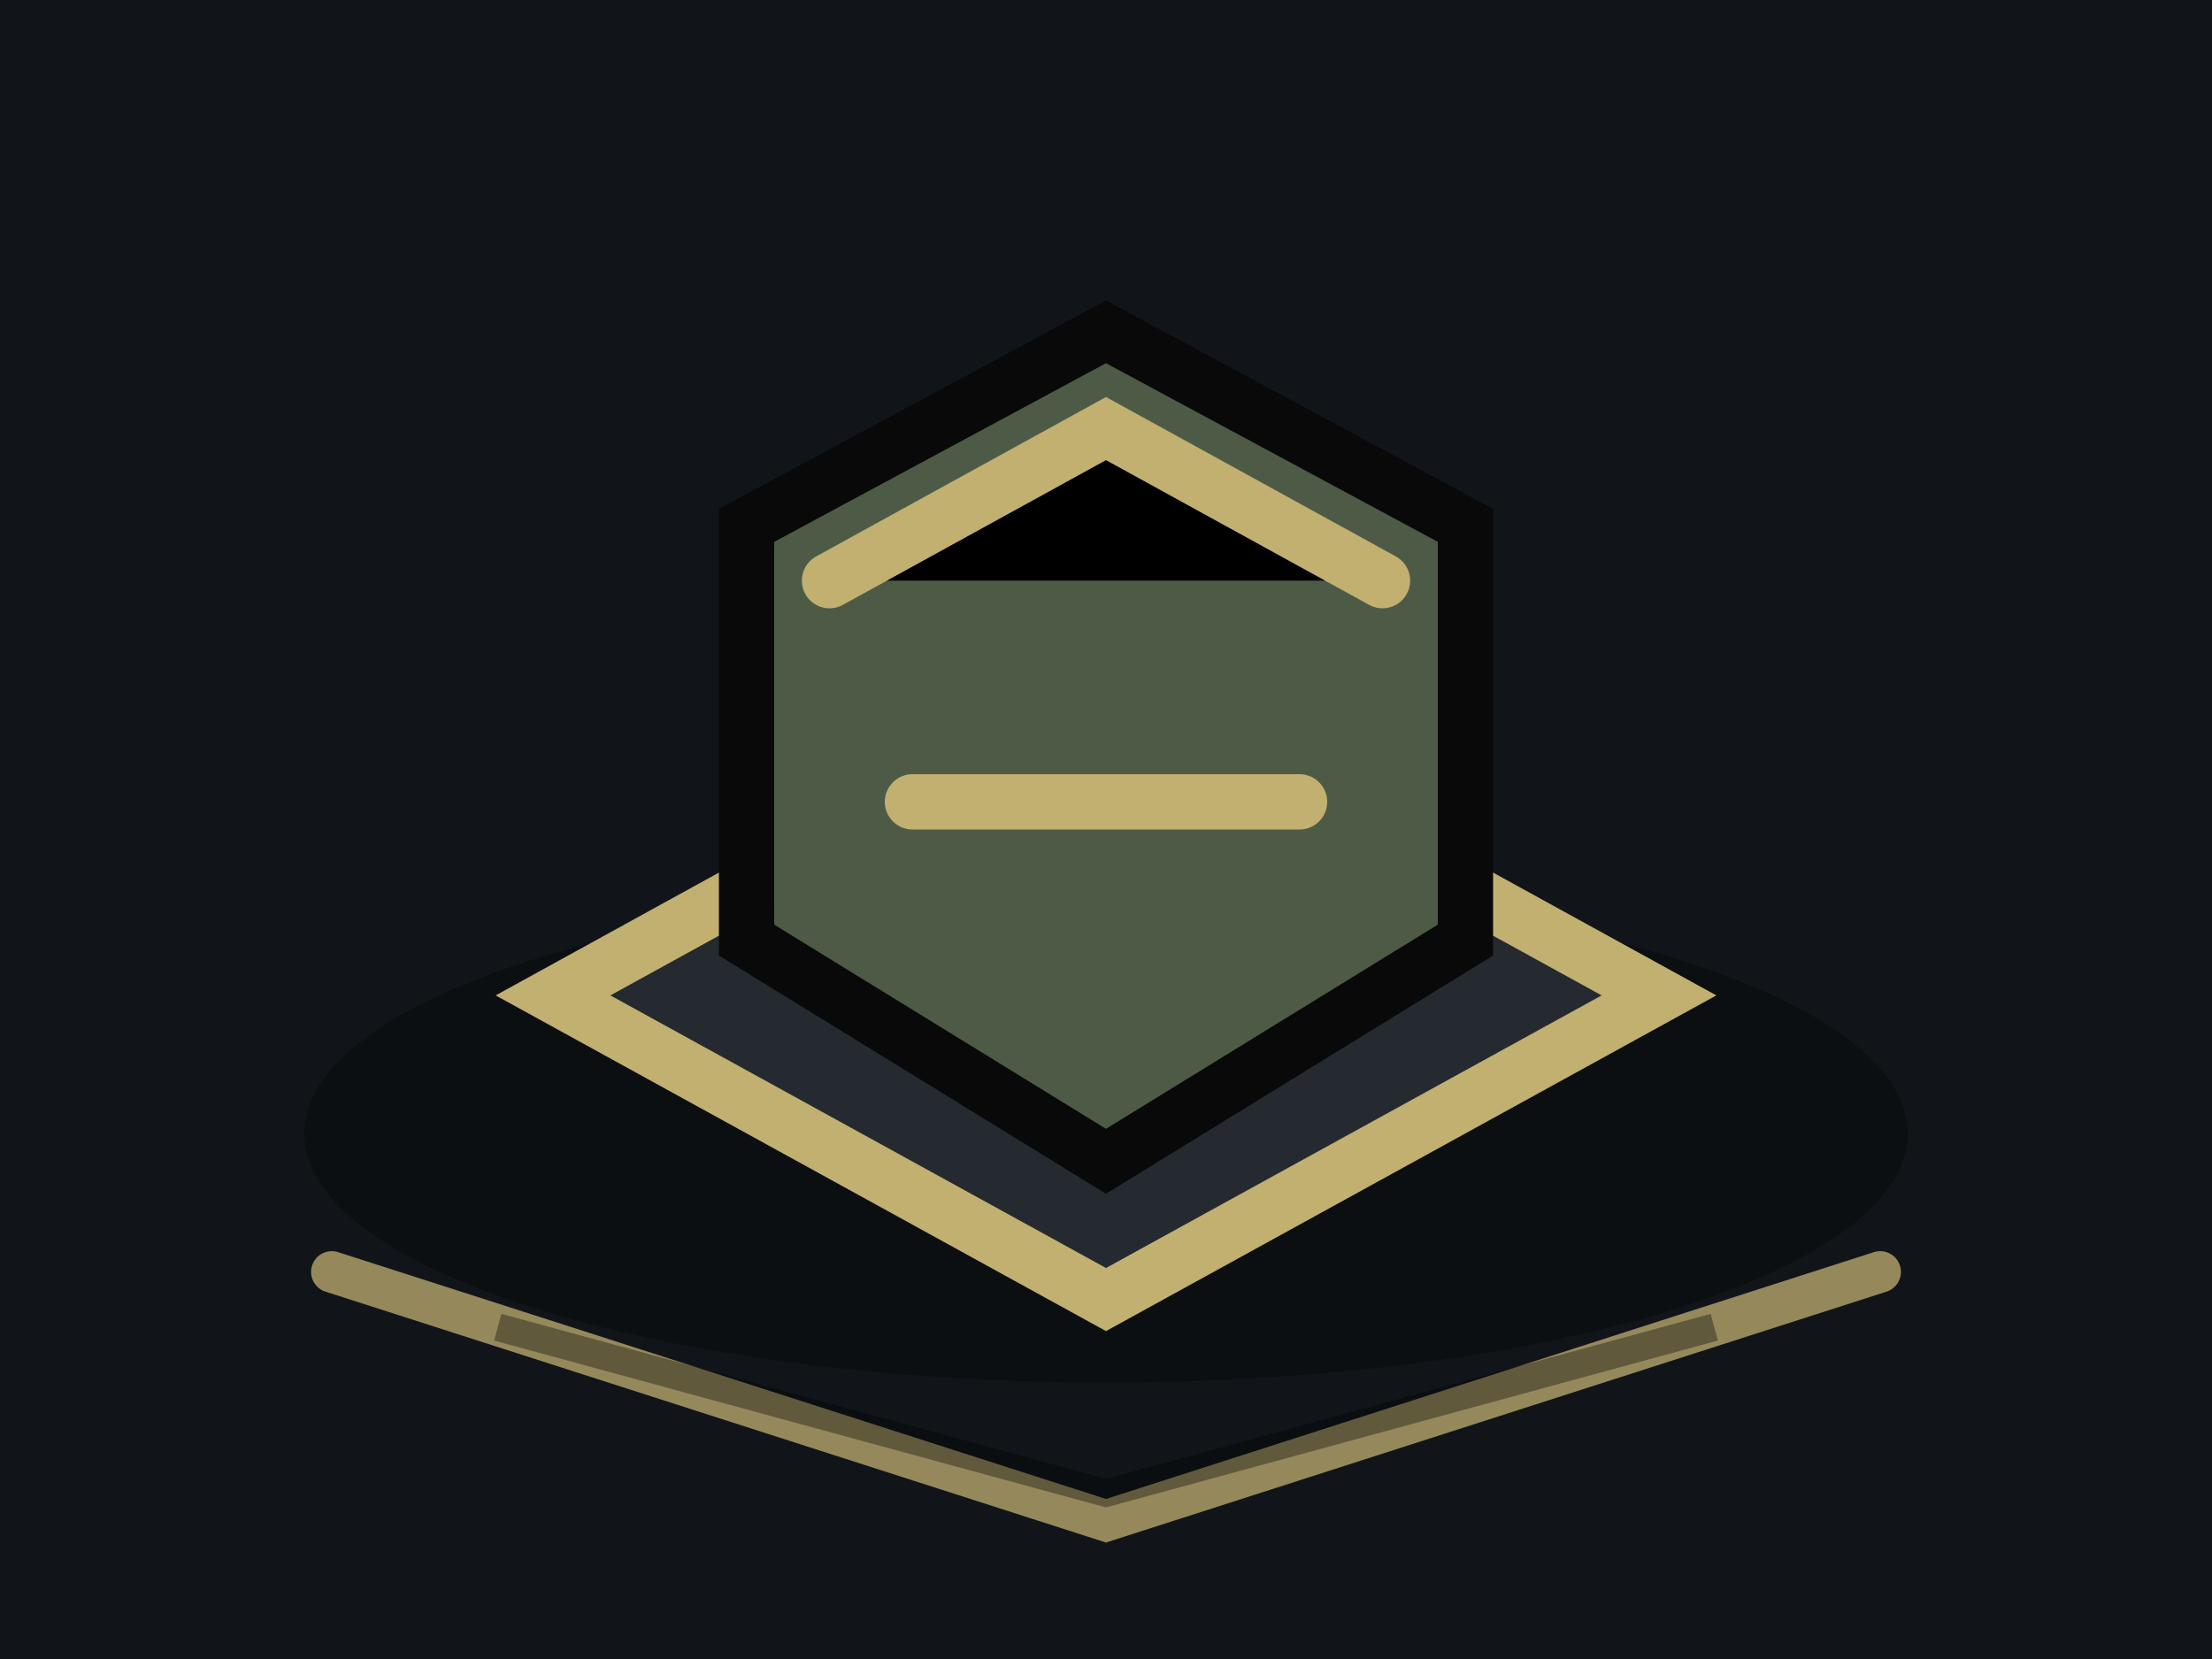
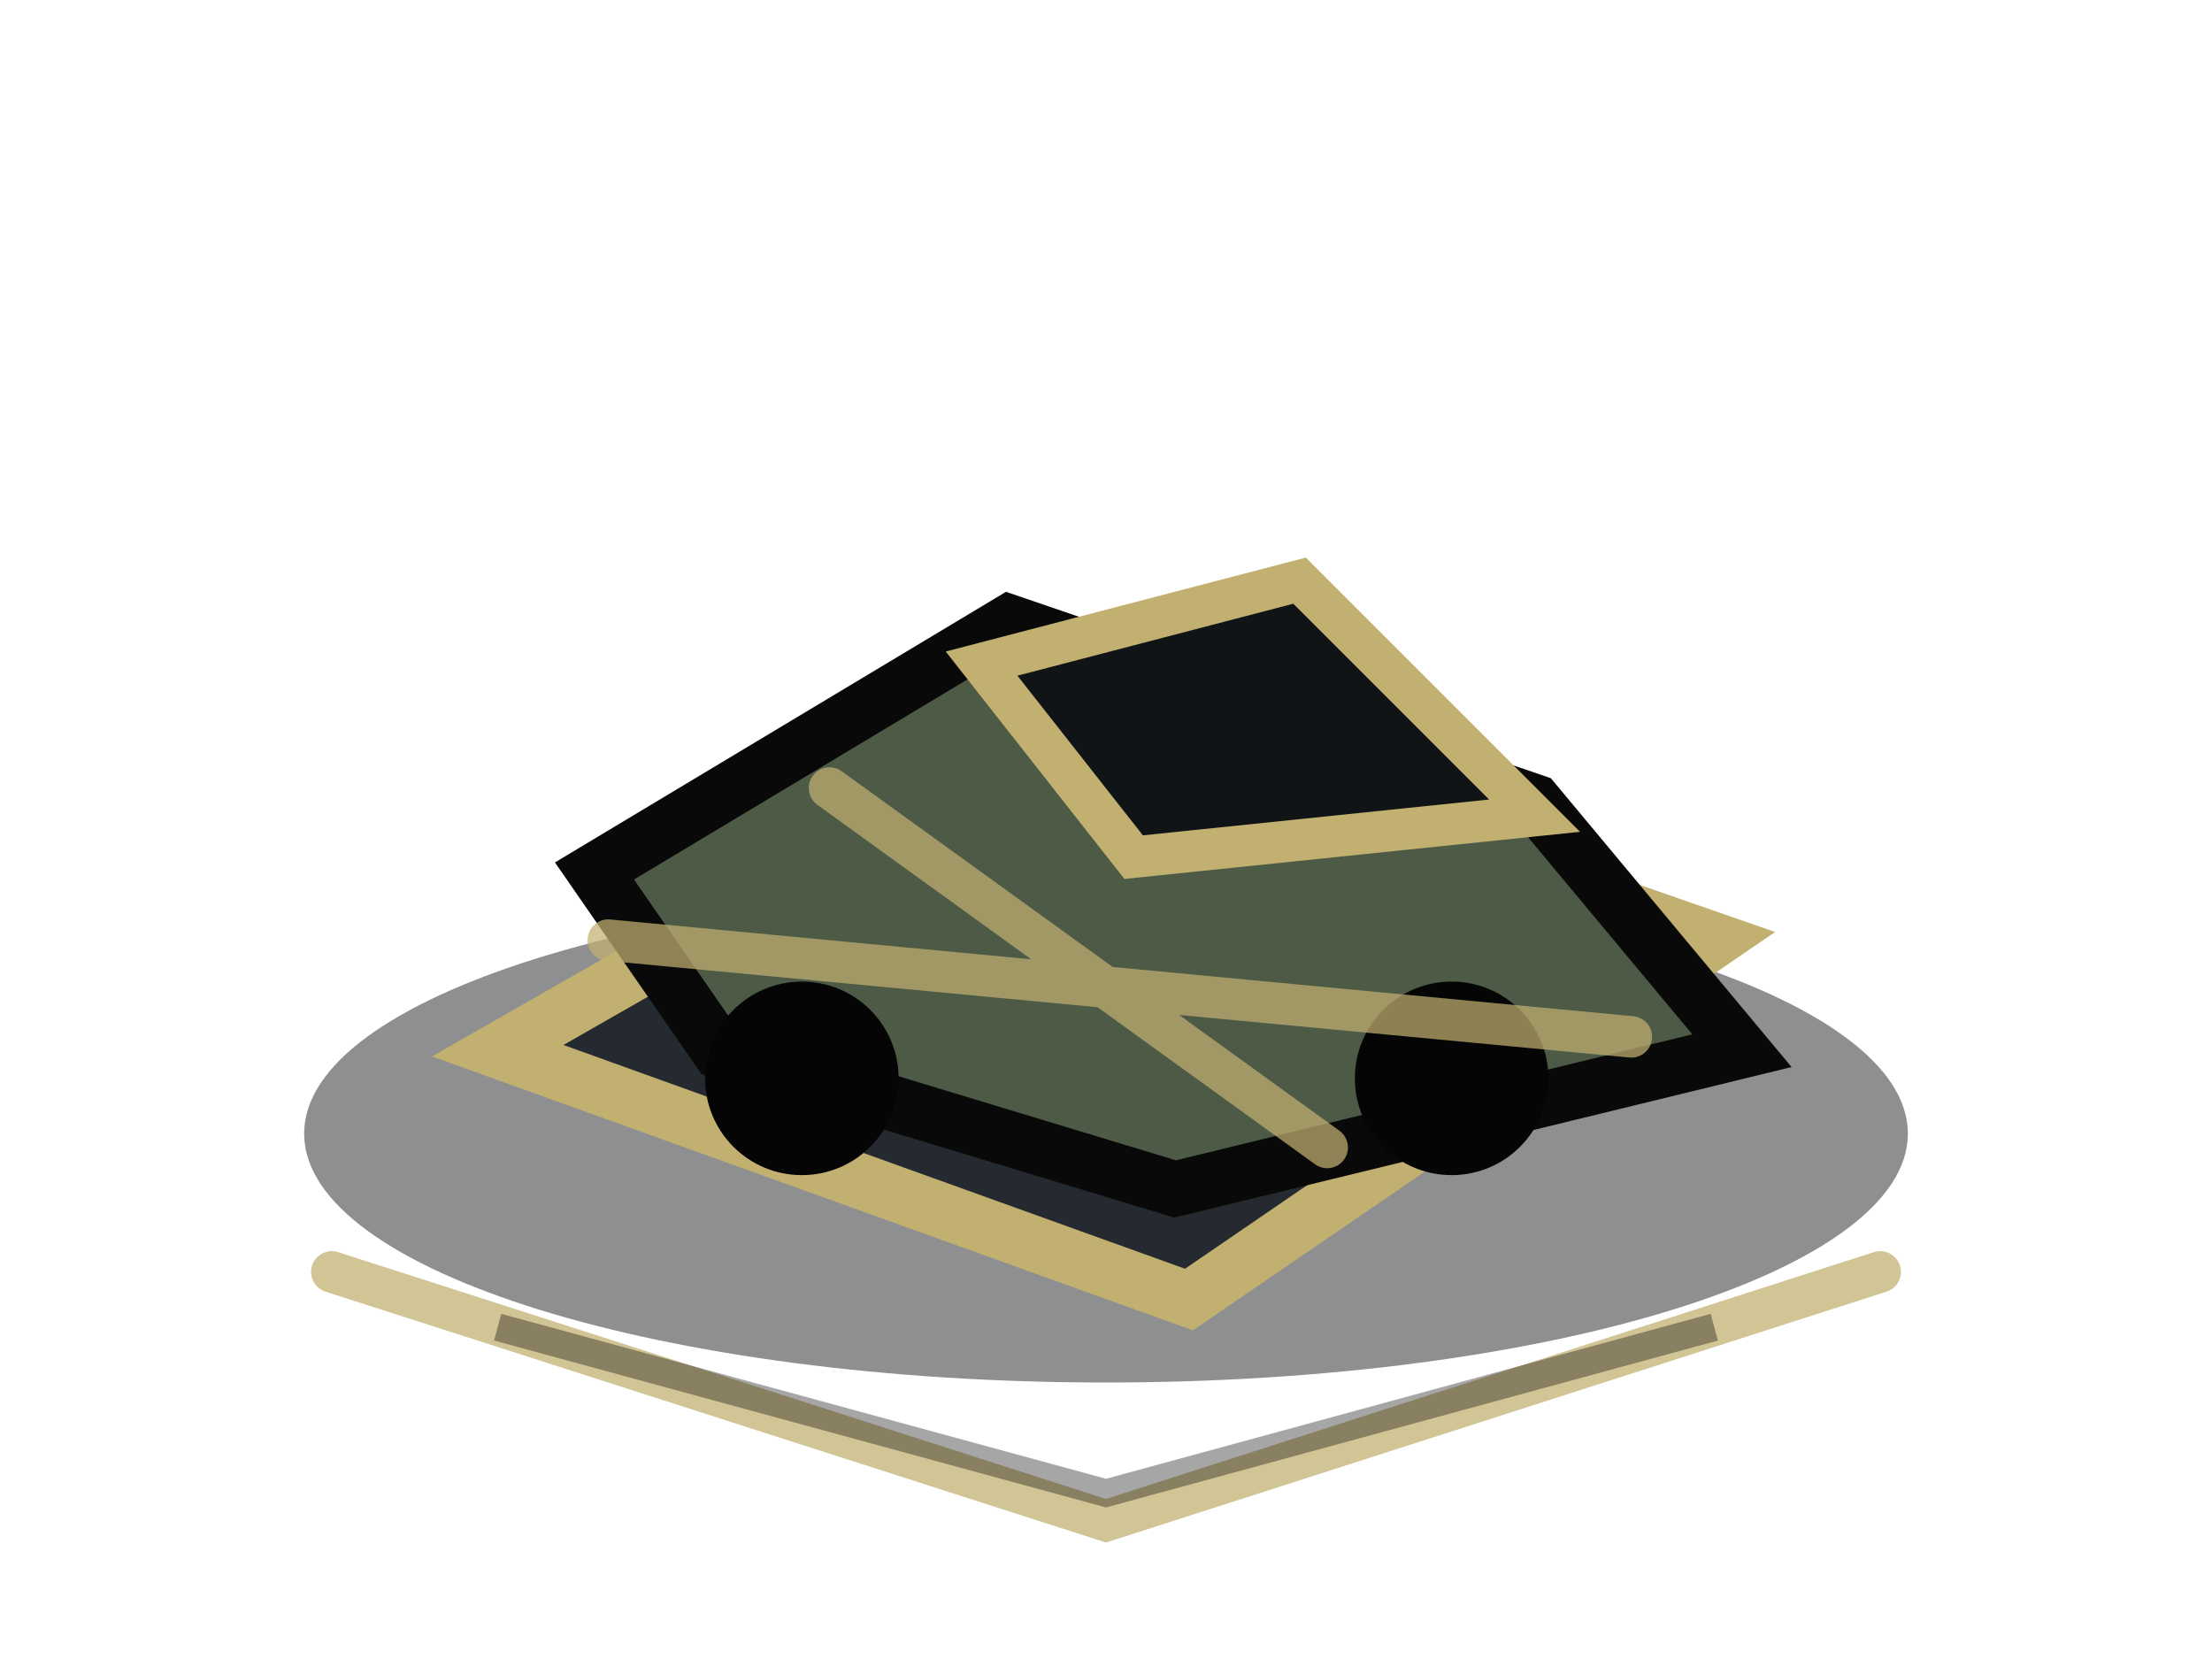
<svg xmlns="http://www.w3.org/2000/svg" width="160" height="120" viewBox="0 0 160 120" data-generated-by="generate_isometric_environment_assets" data-section="object_scenes" data-id="metal_wreck">
-   <rect width="160" height="120" fill="#11151a" />
  <ellipse cx="80" cy="82" rx="58" ry="18" fill="#050608" opacity="0.45" />
-   <polygon points="40,72 80,50 120,72 80,94" fill="#242a2f" stroke="#c2b071" stroke-width="4" />
-   <path d="M54 68 L54 38 L80 24 L106 38 L106 68 L80 84 Z" fill="#4d5b46" stroke="#090909" stroke-width="4" />
-   <path d="M60 42 L80 31 L100 42 M66 58 H94" stroke="#c2b071" stroke-width="4" stroke-linecap="round" />
+   <polygon points="36,76 78,52 124,68 86,94" fill="#242a2f" stroke="#c2b071" stroke-width="4" />
+   <polygon points="43,63 73,45 111,58 126,76 85,86 52,76" fill="#4d5b46" stroke="#090909" stroke-width="4" />
+   <polygon points="71,48 94,42 111,59 82,62" fill="#101416" stroke="#c2b071" stroke-width="3" />
+   <circle cx="58" cy="78" r="7" fill="#050505" />
+   <circle cx="105" cy="78" r="7" fill="#050505" />
+   <path d="M44 68 L118 75 M60 57 L96 83" stroke="#c2b071" stroke-width="3" stroke-linecap="round" opacity="0.72" />
  <path d="M24 92 L80 110 L136 92" fill="none" stroke="#c2b071" stroke-width="3" stroke-linecap="round" opacity="0.75" />
  <path d="M36 96 L80 108 L124 96" fill="none" stroke="#000000" stroke-width="2" opacity="0.35" />
</svg>
